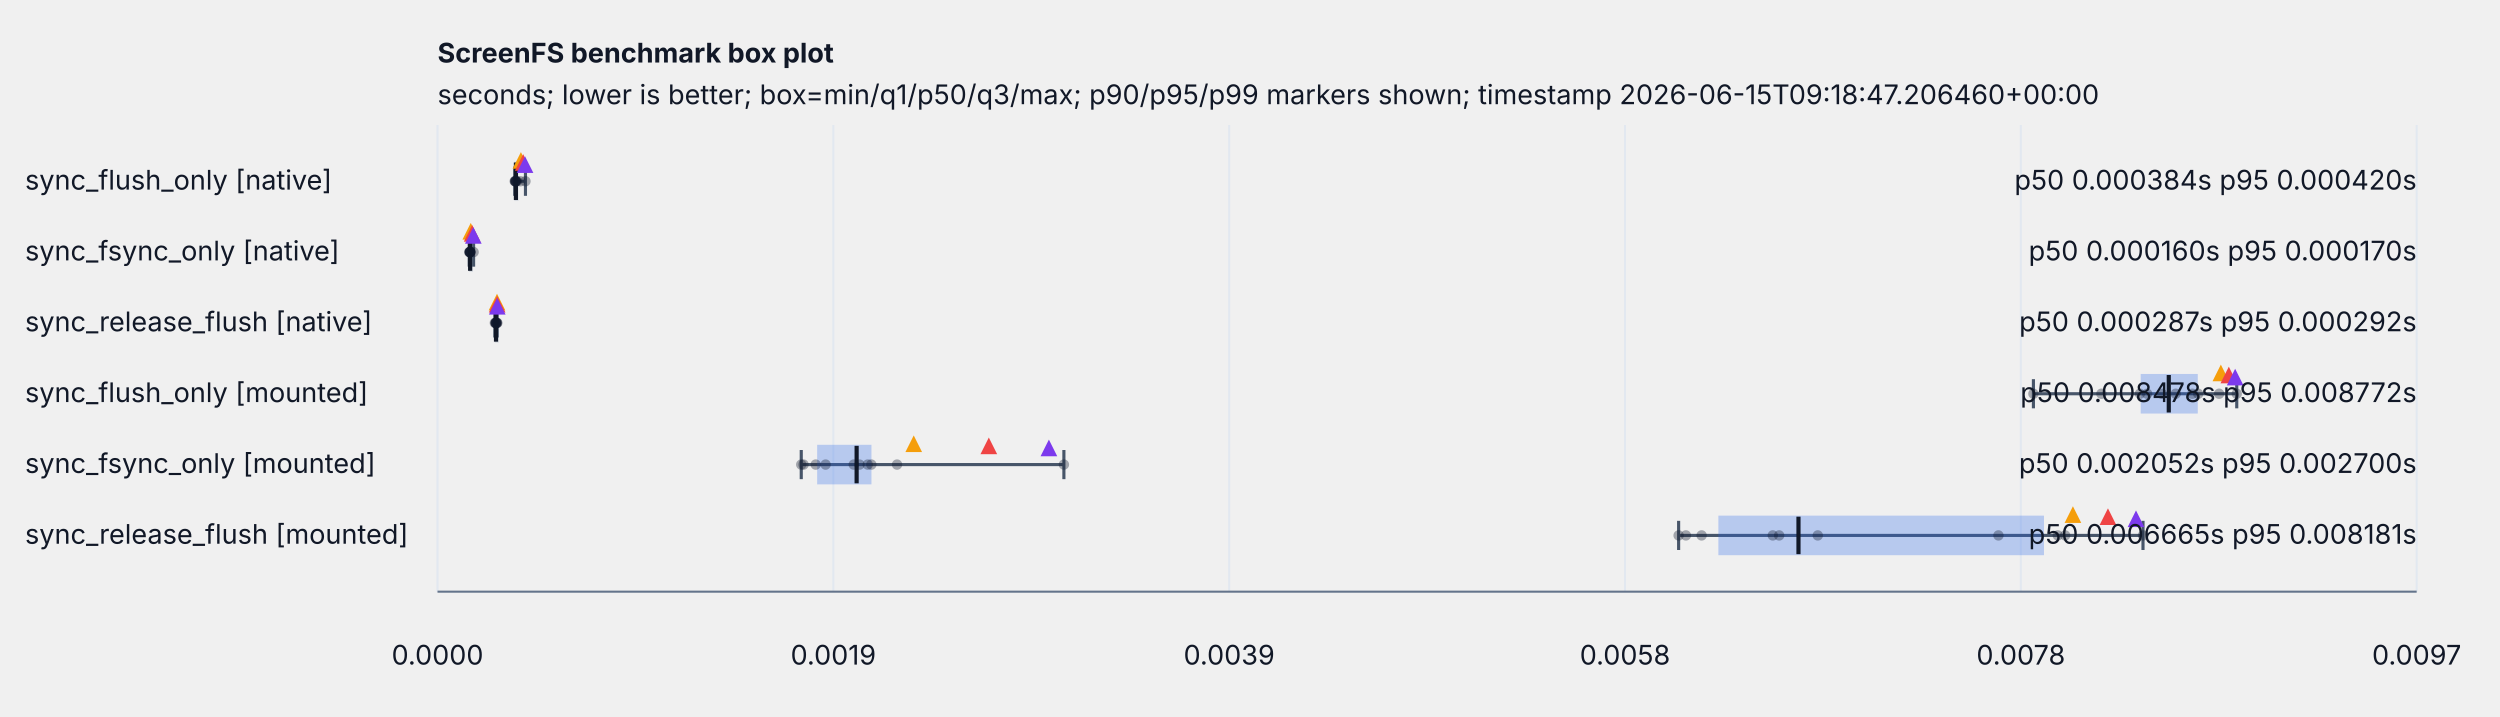
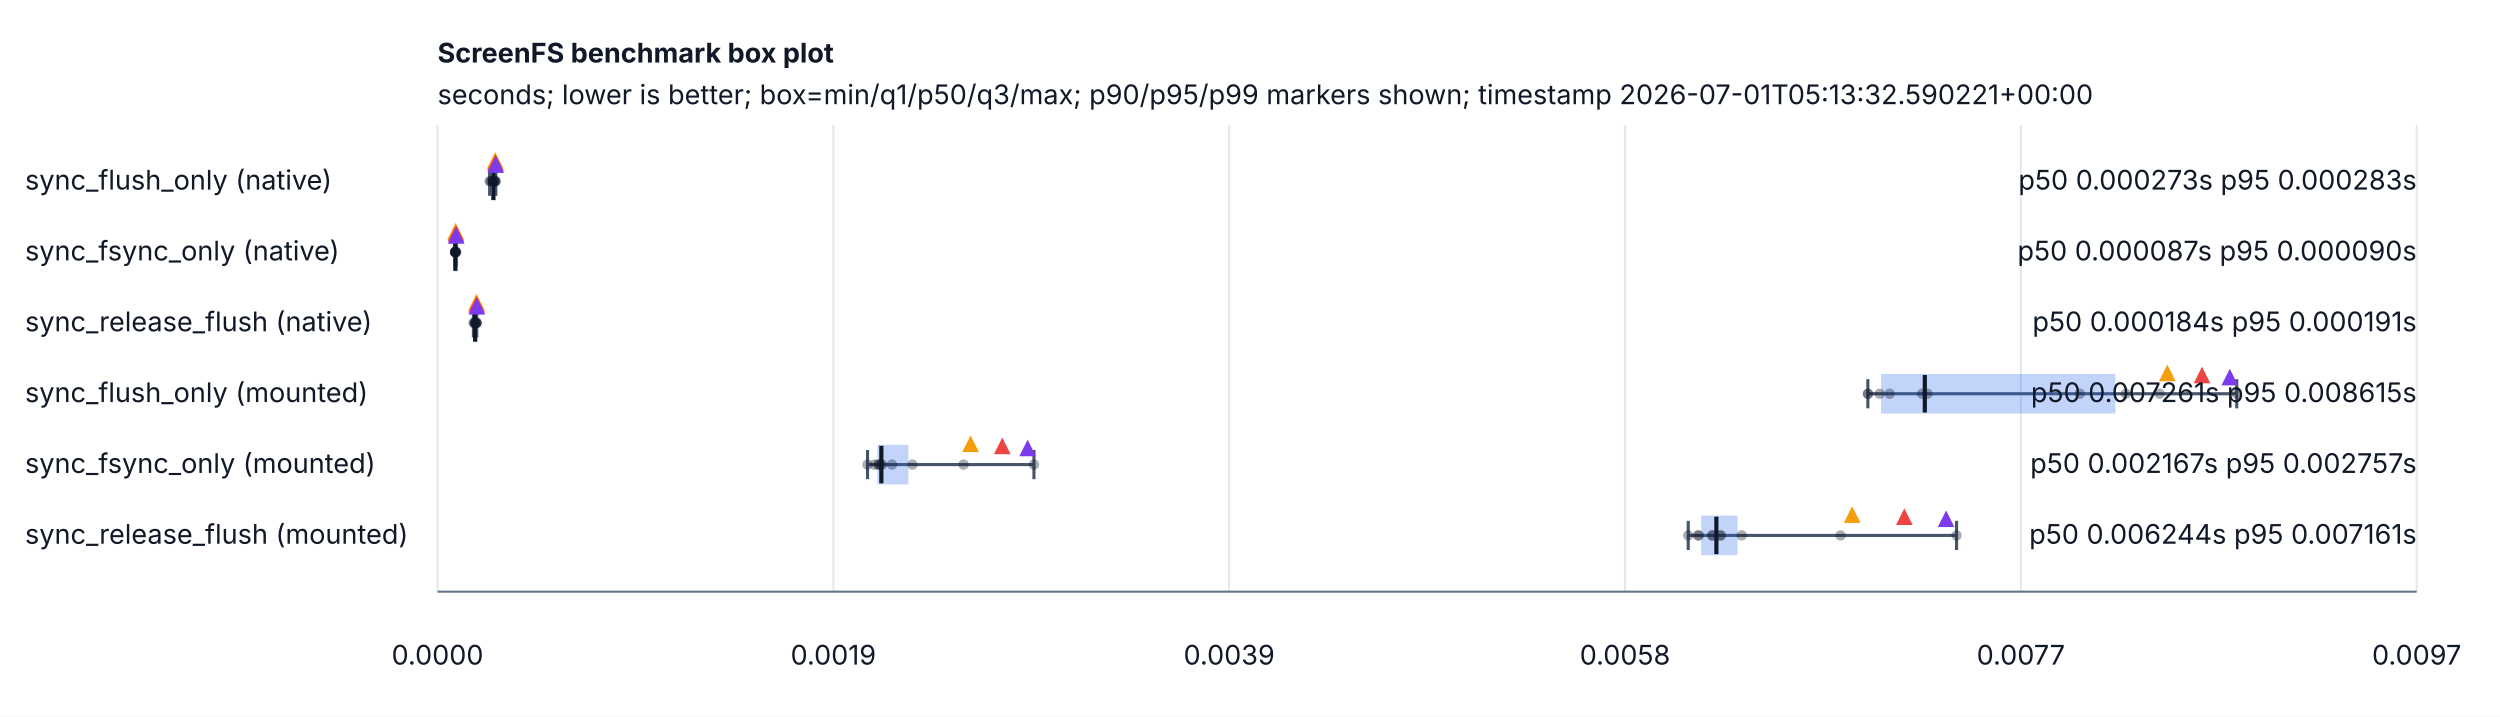
<svg xmlns="http://www.w3.org/2000/svg" width="1200" height="344" viewBox="0 0 1200 344">
+   <rect width="100%" height="100%" fill="white" />
  <style>
text{font-family:Inter,Pretendard,Arial,sans-serif;fill:#111827;font-size:13px}
.axis{stroke:#64748b;stroke-width:1}.grid{stroke:#e2e8f0;stroke-width:1}.median{stroke:#111827;stroke-width:2}.whisker{stroke:#475569;stroke-width:1.5}.sample{fill:#0f172a;opacity:.35}
</style>
  <text x="210" y="30" font-size="20" font-weight="700">ScreenFS benchmark box plot</text>
-   <text x="210" y="50">seconds; lower is better; box=min/q1/p50/q3/max; p90/p95/p99 markers shown; timestamp 2026-06-15T09:18:47.206460+00:00</text>
+   <text x="210" y="50">seconds; lower is better; box=min/q1/p50/q3/max; p90/p95/p99 markers shown; timestamp 2026-07-01T05:13:32.590221+00:00</text>
  <line class="grid" x1="210.00" y1="60" x2="210.00" y2="284" />
  <text x="210.00" y="319" text-anchor="middle">0.0000</text>
  <line class="grid" x1="400.00" y1="60" x2="400.00" y2="284" />
  <text x="400.00" y="319" text-anchor="middle">0.0019</text>
  <line class="grid" x1="590.00" y1="60" x2="590.00" y2="284" />
  <text x="590.00" y="319" text-anchor="middle">0.0039</text>
  <line class="grid" x1="780.00" y1="60" x2="780.00" y2="284" />
  <text x="780.00" y="319" text-anchor="middle">0.0058</text>
  <line class="grid" x1="970.00" y1="60" x2="970.00" y2="284" />
-   <text x="970.00" y="319" text-anchor="middle">0.0078</text>
+   <text x="970.00" y="319" text-anchor="middle">0.0077</text>
  <line class="grid" x1="1160.00" y1="60" x2="1160.00" y2="284" />
  <text x="1160.00" y="319" text-anchor="middle">0.0097</text>
  <line class="axis" x1="210" y1="284" x2="1160" y2="284" />
-   <text x="12" y="91.00">sync_flush_only [native]</text>
-   <line class="whisker" x1="247.07" y1="87.00" x2="252.22" y2="87.00" />
-   <line class="whisker" x1="247.07" y1="80.00" x2="247.07" y2="94.00" />
-   <line class="whisker" x1="252.22" y1="80.00" x2="252.22" y2="94.00" />
-   <rect x="247.38" y="78.00" width="1.00" height="18" fill="#94a3b8" opacity="0.28" stroke="#94a3b8" />
-   <line class="median" x1="247.64" y1="78.00" x2="247.64" y2="96.00" />
-   <circle class="sample" cx="248.11" cy="87.00" r="2.5" />
-   <circle class="sample" cx="252.22" cy="87.00" r="2.5" />
-   <circle class="sample" cx="247.75" cy="87.00" r="2.5" />
-   <circle class="sample" cx="247.55" cy="87.00" r="2.5" />
-   <circle class="sample" cx="247.38" cy="87.00" r="2.5" />
-   <circle class="sample" cx="247.72" cy="87.00" r="2.5" />
-   <circle class="sample" cx="249.80" cy="87.00" r="2.5" />
-   <circle class="sample" cx="247.26" cy="87.00" r="2.5" />
-   <circle class="sample" cx="247.38" cy="87.00" r="2.5" />
-   <circle class="sample" cx="247.07" cy="87.00" r="2.5" />
-   <polygon points="250.04,73.00 246.04,81.00 254.04,81.00" fill="#f59e0b" />
-   <polygon points="251.13,74.00 247.13,82.00 255.13,82.00" fill="#ef4444" />
-   <polygon points="252.01,75.00 248.01,83.00 256.01,83.00" fill="#7c3aed" />
-   <text x="1160" y="91.00" text-anchor="end">p50 0.000384s p95 0.000420s</text>
-   <text x="12" y="125.00">sync_fsync_only [native]</text>
-   <line class="whisker" x1="225.22" y1="121.00" x2="227.32" y2="121.00" />
-   <line class="whisker" x1="225.22" y1="114.00" x2="225.22" y2="128.00" />
-   <line class="whisker" x1="227.32" y1="114.00" x2="227.32" y2="128.00" />
-   <rect x="225.54" y="112.00" width="1.00" height="18" fill="#94a3b8" opacity="0.28" stroke="#94a3b8" />
-   <line class="median" x1="225.66" y1="112.00" x2="225.66" y2="130.00" />
-   <circle class="sample" cx="225.82" cy="121.00" r="2.5" />
-   <circle class="sample" cx="225.70" cy="121.00" r="2.5" />
-   <circle class="sample" cx="225.67" cy="121.00" r="2.5" />
-   <circle class="sample" cx="225.66" cy="121.00" r="2.5" />
-   <circle class="sample" cx="225.22" cy="121.00" r="2.5" />
-   <circle class="sample" cx="225.68" cy="121.00" r="2.5" />
-   <circle class="sample" cx="225.45" cy="121.00" r="2.5" />
-   <circle class="sample" cx="225.53" cy="121.00" r="2.5" />
-   <circle class="sample" cx="225.54" cy="121.00" r="2.5" />
-   <circle class="sample" cx="227.32" cy="121.00" r="2.5" />
-   <polygon points="225.97,107.00 221.97,115.00 229.97,115.00" fill="#f59e0b" />
-   <polygon points="226.64,108.00 222.64,116.00 230.64,116.00" fill="#ef4444" />
-   <polygon points="227.19,109.00 223.19,117.00 231.19,117.00" fill="#7c3aed" />
-   <text x="1160" y="125.00" text-anchor="end">p50 0.000160s p95 0.000170s</text>
-   <text x="12" y="159.00">sync_release_flush [native]</text>
-   <line class="whisker" x1="237.52" y1="155.00" x2="238.70" y2="155.00" />
-   <line class="whisker" x1="237.52" y1="148.00" x2="237.52" y2="162.00" />
-   <line class="whisker" x1="238.70" y1="148.00" x2="238.70" y2="162.00" />
-   <rect x="237.98" y="146.00" width="1.00" height="18" fill="#94a3b8" opacity="0.28" stroke="#94a3b8" />
-   <line class="median" x1="238.08" y1="146.00" x2="238.08" y2="164.00" />
-   <circle class="sample" cx="238.04" cy="155.00" r="2.5" />
-   <circle class="sample" cx="238.06" cy="155.00" r="2.5" />
-   <circle class="sample" cx="238.70" cy="155.00" r="2.5" />
-   <circle class="sample" cx="238.54" cy="155.00" r="2.5" />
-   <circle class="sample" cx="237.52" cy="155.00" r="2.5" />
-   <circle class="sample" cx="238.11" cy="155.00" r="2.5" />
-   <circle class="sample" cx="237.83" cy="155.00" r="2.5" />
-   <circle class="sample" cx="237.95" cy="155.00" r="2.5" />
-   <circle class="sample" cx="238.12" cy="155.00" r="2.5" />
-   <circle class="sample" cx="238.46" cy="155.00" r="2.5" />
-   <polygon points="238.56,141.00 234.56,149.00 242.56,149.00" fill="#f59e0b" />
-   <polygon points="238.63,142.00 234.63,150.00 242.63,150.00" fill="#ef4444" />
-   <polygon points="238.68,143.00 234.68,151.00 242.68,151.00" fill="#7c3aed" />
-   <text x="1160" y="159.00" text-anchor="end">p50 0.000287s p95 0.000292s</text>
-   <text x="12" y="193.00">sync_flush_only [mounted]</text>
-   <line class="whisker" x1="976.04" y1="189.00" x2="1073.64" y2="189.00" />
-   <line class="whisker" x1="976.04" y1="182.00" x2="976.04" y2="196.00" />
+   <text x="12" y="91.00">sync_flush_only (native)</text>
+   <line class="whisker" x1="235.02" y1="87.00" x2="237.98" y2="87.00" />
+   <line class="whisker" x1="235.02" y1="80.00" x2="235.02" y2="94.00" />
+   <line class="whisker" x1="237.98" y1="80.00" x2="237.98" y2="94.00" />
+   <rect x="236.24" y="78.00" width="1.30" height="18" fill="#94a3b8" opacity="0.28" stroke="#94a3b8" />
+   <line class="median" x1="236.83" y1="78.00" x2="236.83" y2="96.00" />
+   <circle class="sample" cx="235.02" cy="87.00" r="2.5" />
+   <circle class="sample" cx="236.99" cy="87.00" r="2.5" />
+   <circle class="sample" cx="237.67" cy="87.00" r="2.5" />
+   <circle class="sample" cx="237.98" cy="87.00" r="2.5" />
+   <circle class="sample" cx="237.56" cy="87.00" r="2.5" />
+   <circle class="sample" cx="237.49" cy="87.00" r="2.5" />
+   <circle class="sample" cx="236.67" cy="87.00" r="2.5" />
+   <circle class="sample" cx="236.64" cy="87.00" r="2.5" />
+   <circle class="sample" cx="236.11" cy="87.00" r="2.5" />
+   <circle class="sample" cx="235.50" cy="87.00" r="2.5" />
+   <polygon points="237.70,73.00 233.70,81.00 241.70,81.00" fill="#f59e0b" />
+   <polygon points="237.84,74.00 233.84,82.00 241.84,82.00" fill="#ef4444" />
+   <polygon points="237.95,75.00 233.95,83.00 241.95,83.00" fill="#7c3aed" />
+   <text x="1160" y="91.00" text-anchor="end">p50 0.000273s p95 0.000283s</text>
+   <text x="12" y="125.00">sync_fsync_only (native)</text>
+   <line class="whisker" x1="218.47" y1="121.00" x2="219.02" y2="121.00" />
+   <line class="whisker" x1="218.47" y1="114.00" x2="218.47" y2="128.00" />
+   <line class="whisker" x1="219.02" y1="114.00" x2="219.02" y2="128.00" />
+   <rect x="218.50" y="112.00" width="1.00" height="18" fill="#94a3b8" opacity="0.28" stroke="#94a3b8" />
+   <line class="median" x1="218.55" y1="112.00" x2="218.55" y2="130.00" />
+   <circle class="sample" cx="218.69" cy="121.00" r="2.5" />
+   <circle class="sample" cx="218.63" cy="121.00" r="2.5" />
+   <circle class="sample" cx="218.53" cy="121.00" r="2.5" />
+   <circle class="sample" cx="218.47" cy="121.00" r="2.5" />
+   <circle class="sample" cx="218.49" cy="121.00" r="2.5" />
+   <circle class="sample" cx="218.63" cy="121.00" r="2.5" />
+   <circle class="sample" cx="218.48" cy="121.00" r="2.5" />
+   <circle class="sample" cx="218.58" cy="121.00" r="2.5" />
+   <circle class="sample" cx="219.02" cy="121.00" r="2.5" />
+   <circle class="sample" cx="218.53" cy="121.00" r="2.5" />
+   <polygon points="218.72,107.00 214.72,115.00 222.72,115.00" fill="#f59e0b" />
+   <polygon points="218.87,108.00 214.87,116.00 222.87,116.00" fill="#ef4444" />
+   <polygon points="218.99,109.00 214.99,117.00 222.99,117.00" fill="#7c3aed" />
+   <text x="1160" y="125.00" text-anchor="end">p50 0.000087s p95 0.000090s</text>
+   <text x="12" y="159.00">sync_release_flush (native)</text>
+   <line class="whisker" x1="227.24" y1="155.00" x2="228.87" y2="155.00" />
+   <line class="whisker" x1="227.24" y1="148.00" x2="227.24" y2="162.00" />
+   <line class="whisker" x1="228.87" y1="148.00" x2="228.87" y2="162.00" />
+   <rect x="227.94" y="146.00" width="1.00" height="18" fill="#94a3b8" opacity="0.28" stroke="#94a3b8" />
+   <line class="median" x1="228.06" y1="146.00" x2="228.06" y2="164.00" />
+   <circle class="sample" cx="228.87" cy="155.00" r="2.5" />
+   <circle class="sample" cx="228.01" cy="155.00" r="2.5" />
+   <circle class="sample" cx="227.92" cy="155.00" r="2.5" />
+   <circle class="sample" cx="228.11" cy="155.00" r="2.5" />
+   <circle class="sample" cx="228.69" cy="155.00" r="2.5" />
+   <circle class="sample" cx="228.63" cy="155.00" r="2.5" />
+   <circle class="sample" cx="227.88" cy="155.00" r="2.5" />
+   <circle class="sample" cx="228.65" cy="155.00" r="2.5" />
+   <circle class="sample" cx="228.01" cy="155.00" r="2.5" />
+   <circle class="sample" cx="227.24" cy="155.00" r="2.5" />
+   <polygon points="228.71,141.00 224.71,149.00 232.71,149.00" fill="#f59e0b" />
+   <polygon points="228.79,142.00 224.79,150.00 232.79,150.00" fill="#ef4444" />
+   <polygon points="228.86,143.00 224.86,151.00 232.86,151.00" fill="#7c3aed" />
+   <text x="1160" y="159.00" text-anchor="end">p50 0.000184s p95 0.000191s</text>
+   <text x="12" y="193.00">sync_flush_only (mounted)</text>
+   <line class="whisker" x1="896.57" y1="189.00" x2="1073.64" y2="189.00" />
+   <line class="whisker" x1="896.57" y1="182.00" x2="896.57" y2="196.00" />
  <line class="whisker" x1="1073.64" y1="182.00" x2="1073.64" y2="196.00" />
-   <rect x="1028.03" y="180.00" width="26.40" height="18" fill="#2563eb" opacity="0.28" stroke="#2563eb" />
-   <line class="median" x1="1041.01" y1="180.00" x2="1041.01" y2="198.00" />
-   <circle class="sample" cx="976.04" cy="189.00" r="2.5" />
-   <circle class="sample" cx="1055.13" cy="189.00" r="2.5" />
-   <circle class="sample" cx="1008.68" cy="189.00" r="2.5" />
-   <circle class="sample" cx="1052.33" cy="189.00" r="2.5" />
+   <rect x="903.43" y="180.00" width="111.46" height="18" fill="#2563eb" opacity="0.28" stroke="#2563eb" />
+   <line class="median" x1="923.91" y1="180.00" x2="923.91" y2="198.00" />
+   <circle class="sample" cx="998.32" cy="189.00" r="2.5" />
+   <circle class="sample" cx="902.23" cy="189.00" r="2.5" />
+   <circle class="sample" cx="1036.60" cy="189.00" r="2.5" />
+   <circle class="sample" cx="896.57" cy="189.00" r="2.5" />
+   <circle class="sample" cx="896.68" cy="189.00" r="2.5" />
+   <circle class="sample" cx="1020.41" cy="189.00" r="2.5" />
+   <circle class="sample" cx="922.60" cy="189.00" r="2.5" />
  <circle class="sample" cx="1073.64" cy="189.00" r="2.5" />
-   <circle class="sample" cx="1065.17" cy="189.00" r="2.5" />
-   <circle class="sample" cx="1037.68" cy="189.00" r="2.5" />
-   <circle class="sample" cx="1030.64" cy="189.00" r="2.5" />
-   <circle class="sample" cx="1044.34" cy="189.00" r="2.5" />
-   <circle class="sample" cx="1027.16" cy="189.00" r="2.5" />
-   <polygon points="1066.01,175.00 1062.01,183.00 1070.01,183.00" fill="#f59e0b" />
-   <polygon points="1069.83,176.00 1065.83,184.00 1073.83,184.00" fill="#ef4444" />
-   <polygon points="1072.87,177.00 1068.87,185.00 1076.87,185.00" fill="#7c3aed" />
-   <text x="1160" y="193.00" text-anchor="end">p50 0.008478s p95 0.008772s</text>
-   <text x="12" y="227.00">sync_fsync_only [mounted]</text>
-   <line class="whisker" x1="384.60" y1="223.00" x2="510.67" y2="223.00" />
-   <line class="whisker" x1="384.60" y1="216.00" x2="384.60" y2="230.00" />
-   <line class="whisker" x1="510.67" y1="216.00" x2="510.67" y2="230.00" />
-   <rect x="392.73" y="214.00" width="25.07" height="18" fill="#2563eb" opacity="0.28" stroke="#2563eb" />
-   <line class="median" x1="411.18" y1="214.00" x2="411.18" y2="232.00" />
-   <circle class="sample" cx="384.60" cy="223.00" r="2.5" />
-   <circle class="sample" cx="396.29" cy="223.00" r="2.5" />
-   <circle class="sample" cx="385.70" cy="223.00" r="2.5" />
-   <circle class="sample" cx="391.54" cy="223.00" r="2.5" />
-   <circle class="sample" cx="418.24" cy="223.00" r="2.5" />
-   <circle class="sample" cx="430.58" cy="223.00" r="2.5" />
-   <circle class="sample" cx="409.79" cy="223.00" r="2.5" />
-   <circle class="sample" cx="412.56" cy="223.00" r="2.5" />
-   <circle class="sample" cx="416.51" cy="223.00" r="2.5" />
-   <circle class="sample" cx="510.67" cy="223.00" r="2.5" />
-   <polygon points="438.59,209.00 434.59,217.00 442.59,217.00" fill="#f59e0b" />
-   <polygon points="474.63,210.00 470.63,218.00 478.63,218.00" fill="#ef4444" />
-   <polygon points="503.47,211.00 499.47,219.00 507.47,219.00" fill="#7c3aed" />
-   <text x="1160" y="227.00" text-anchor="end">p50 0.002052s p95 0.002700s</text>
-   <text x="12" y="261.00">sync_release_flush [mounted]</text>
-   <line class="whisker" x1="805.74" y1="257.00" x2="1028.64" y2="257.00" />
-   <line class="whisker" x1="805.74" y1="250.00" x2="805.74" y2="264.00" />
-   <line class="whisker" x1="1028.64" y1="250.00" x2="1028.64" y2="264.00" />
-   <rect x="825.31" y="248.00" width="155.30" height="18" fill="#2563eb" opacity="0.28" stroke="#2563eb" />
-   <line class="median" x1="863.27" y1="248.00" x2="863.27" y2="266.00" />
-   <circle class="sample" cx="809.23" cy="257.00" r="2.5" />
-   <circle class="sample" cx="854.00" cy="257.00" r="2.5" />
-   <circle class="sample" cx="1028.64" cy="257.00" r="2.5" />
-   <circle class="sample" cx="872.53" cy="257.00" r="2.5" />
-   <circle class="sample" cx="850.93" cy="257.00" r="2.5" />
-   <circle class="sample" cx="805.74" cy="257.00" r="2.5" />
-   <circle class="sample" cx="816.77" cy="257.00" r="2.5" />
-   <circle class="sample" cx="959.25" cy="257.00" r="2.5" />
-   <circle class="sample" cx="987.73" cy="257.00" r="2.5" />
-   <circle class="sample" cx="991.26" cy="257.00" r="2.5" />
-   <polygon points="995.00,243.00 991.00,251.00 999.00,251.00" fill="#f59e0b" />
-   <polygon points="1011.82,244.00 1007.82,252.00 1015.82,252.00" fill="#ef4444" />
-   <polygon points="1025.28,245.00 1021.28,253.00 1029.28,253.00" fill="#7c3aed" />
-   <text x="1160" y="261.00" text-anchor="end">p50 0.006665s p95 0.008181s</text>
+   <circle class="sample" cx="907.02" cy="189.00" r="2.5" />
+   <circle class="sample" cx="925.23" cy="189.00" r="2.5" />
+   <polygon points="1040.31,175.00 1036.31,183.00 1044.31,183.00" fill="#f59e0b" />
+   <polygon points="1056.97,176.00 1052.97,184.00 1060.97,184.00" fill="#ef4444" />
+   <polygon points="1070.30,177.00 1066.30,185.00 1074.30,185.00" fill="#7c3aed" />
+   <text x="1160" y="193.00" text-anchor="end">p50 0.007261s p95 0.008615s</text>
+   <text x="12" y="227.00">sync_fsync_only (mounted)</text>
+   <line class="whisker" x1="416.41" y1="223.00" x2="496.30" y2="223.00" />
+   <line class="whisker" x1="416.41" y1="216.00" x2="416.41" y2="230.00" />
+   <line class="whisker" x1="496.30" y1="216.00" x2="496.30" y2="230.00" />
+   <rect x="421.65" y="214.00" width="13.87" height="18" fill="#2563eb" opacity="0.28" stroke="#2563eb" />
+   <line class="median" x1="423.05" y1="214.00" x2="423.05" y2="232.00" />
+   <circle class="sample" cx="416.41" cy="223.00" r="2.5" />
+   <circle class="sample" cx="437.97" cy="223.00" r="2.5" />
+   <circle class="sample" cx="428.17" cy="223.00" r="2.5" />
+   <circle class="sample" cx="496.30" cy="223.00" r="2.5" />
+   <circle class="sample" cx="462.50" cy="223.00" r="2.5" />
+   <circle class="sample" cx="423.49" cy="223.00" r="2.5" />
+   <circle class="sample" cx="422.03" cy="223.00" r="2.5" />
+   <circle class="sample" cx="421.52" cy="223.00" r="2.5" />
+   <circle class="sample" cx="419.83" cy="223.00" r="2.5" />
+   <circle class="sample" cx="422.62" cy="223.00" r="2.5" />
+   <polygon points="465.88,209.00 461.88,217.00 469.88,217.00" fill="#f59e0b" />
+   <polygon points="481.09,210.00 477.09,218.00 485.09,218.00" fill="#ef4444" />
+   <polygon points="493.26,211.00 489.26,219.00 497.26,219.00" fill="#7c3aed" />
+   <text x="1160" y="227.00" text-anchor="end">p50 0.002167s p95 0.002757s</text>
+   <text x="12" y="261.00">sync_release_flush (mounted)</text>
+   <line class="whisker" x1="810.35" y1="257.00" x2="939.14" y2="257.00" />
+   <line class="whisker" x1="810.35" y1="250.00" x2="810.35" y2="264.00" />
+   <line class="whisker" x1="939.14" y1="250.00" x2="939.14" y2="264.00" />
+   <rect x="817.07" y="248.00" width="16.45" height="18" fill="#2563eb" opacity="0.28" stroke="#2563eb" />
+   <line class="median" x1="823.86" y1="248.00" x2="823.86" y2="266.00" />
+   <circle class="sample" cx="939.14" cy="257.00" r="2.5" />
+   <circle class="sample" cx="826.10" cy="257.00" r="2.5" />
+   <circle class="sample" cx="883.48" cy="257.00" r="2.5" />
+   <circle class="sample" cx="825.66" cy="257.00" r="2.5" />
+   <circle class="sample" cx="814.94" cy="257.00" r="2.5" />
+   <circle class="sample" cx="810.35" cy="257.00" r="2.5" />
+   <circle class="sample" cx="822.06" cy="257.00" r="2.5" />
+   <circle class="sample" cx="836.00" cy="257.00" r="2.5" />
+   <circle class="sample" cx="821.75" cy="257.00" r="2.5" />
+   <circle class="sample" cx="815.51" cy="257.00" r="2.5" />
+   <polygon points="889.04,243.00 885.04,251.00 893.04,251.00" fill="#f59e0b" />
+   <polygon points="914.09,244.00 910.09,252.00 918.09,252.00" fill="#ef4444" />
+   <polygon points="934.13,245.00 930.13,253.00 938.13,253.00" fill="#7c3aed" />
+   <text x="1160" y="261.00" text-anchor="end">p50 0.006244s p95 0.007161s</text>
</svg>
